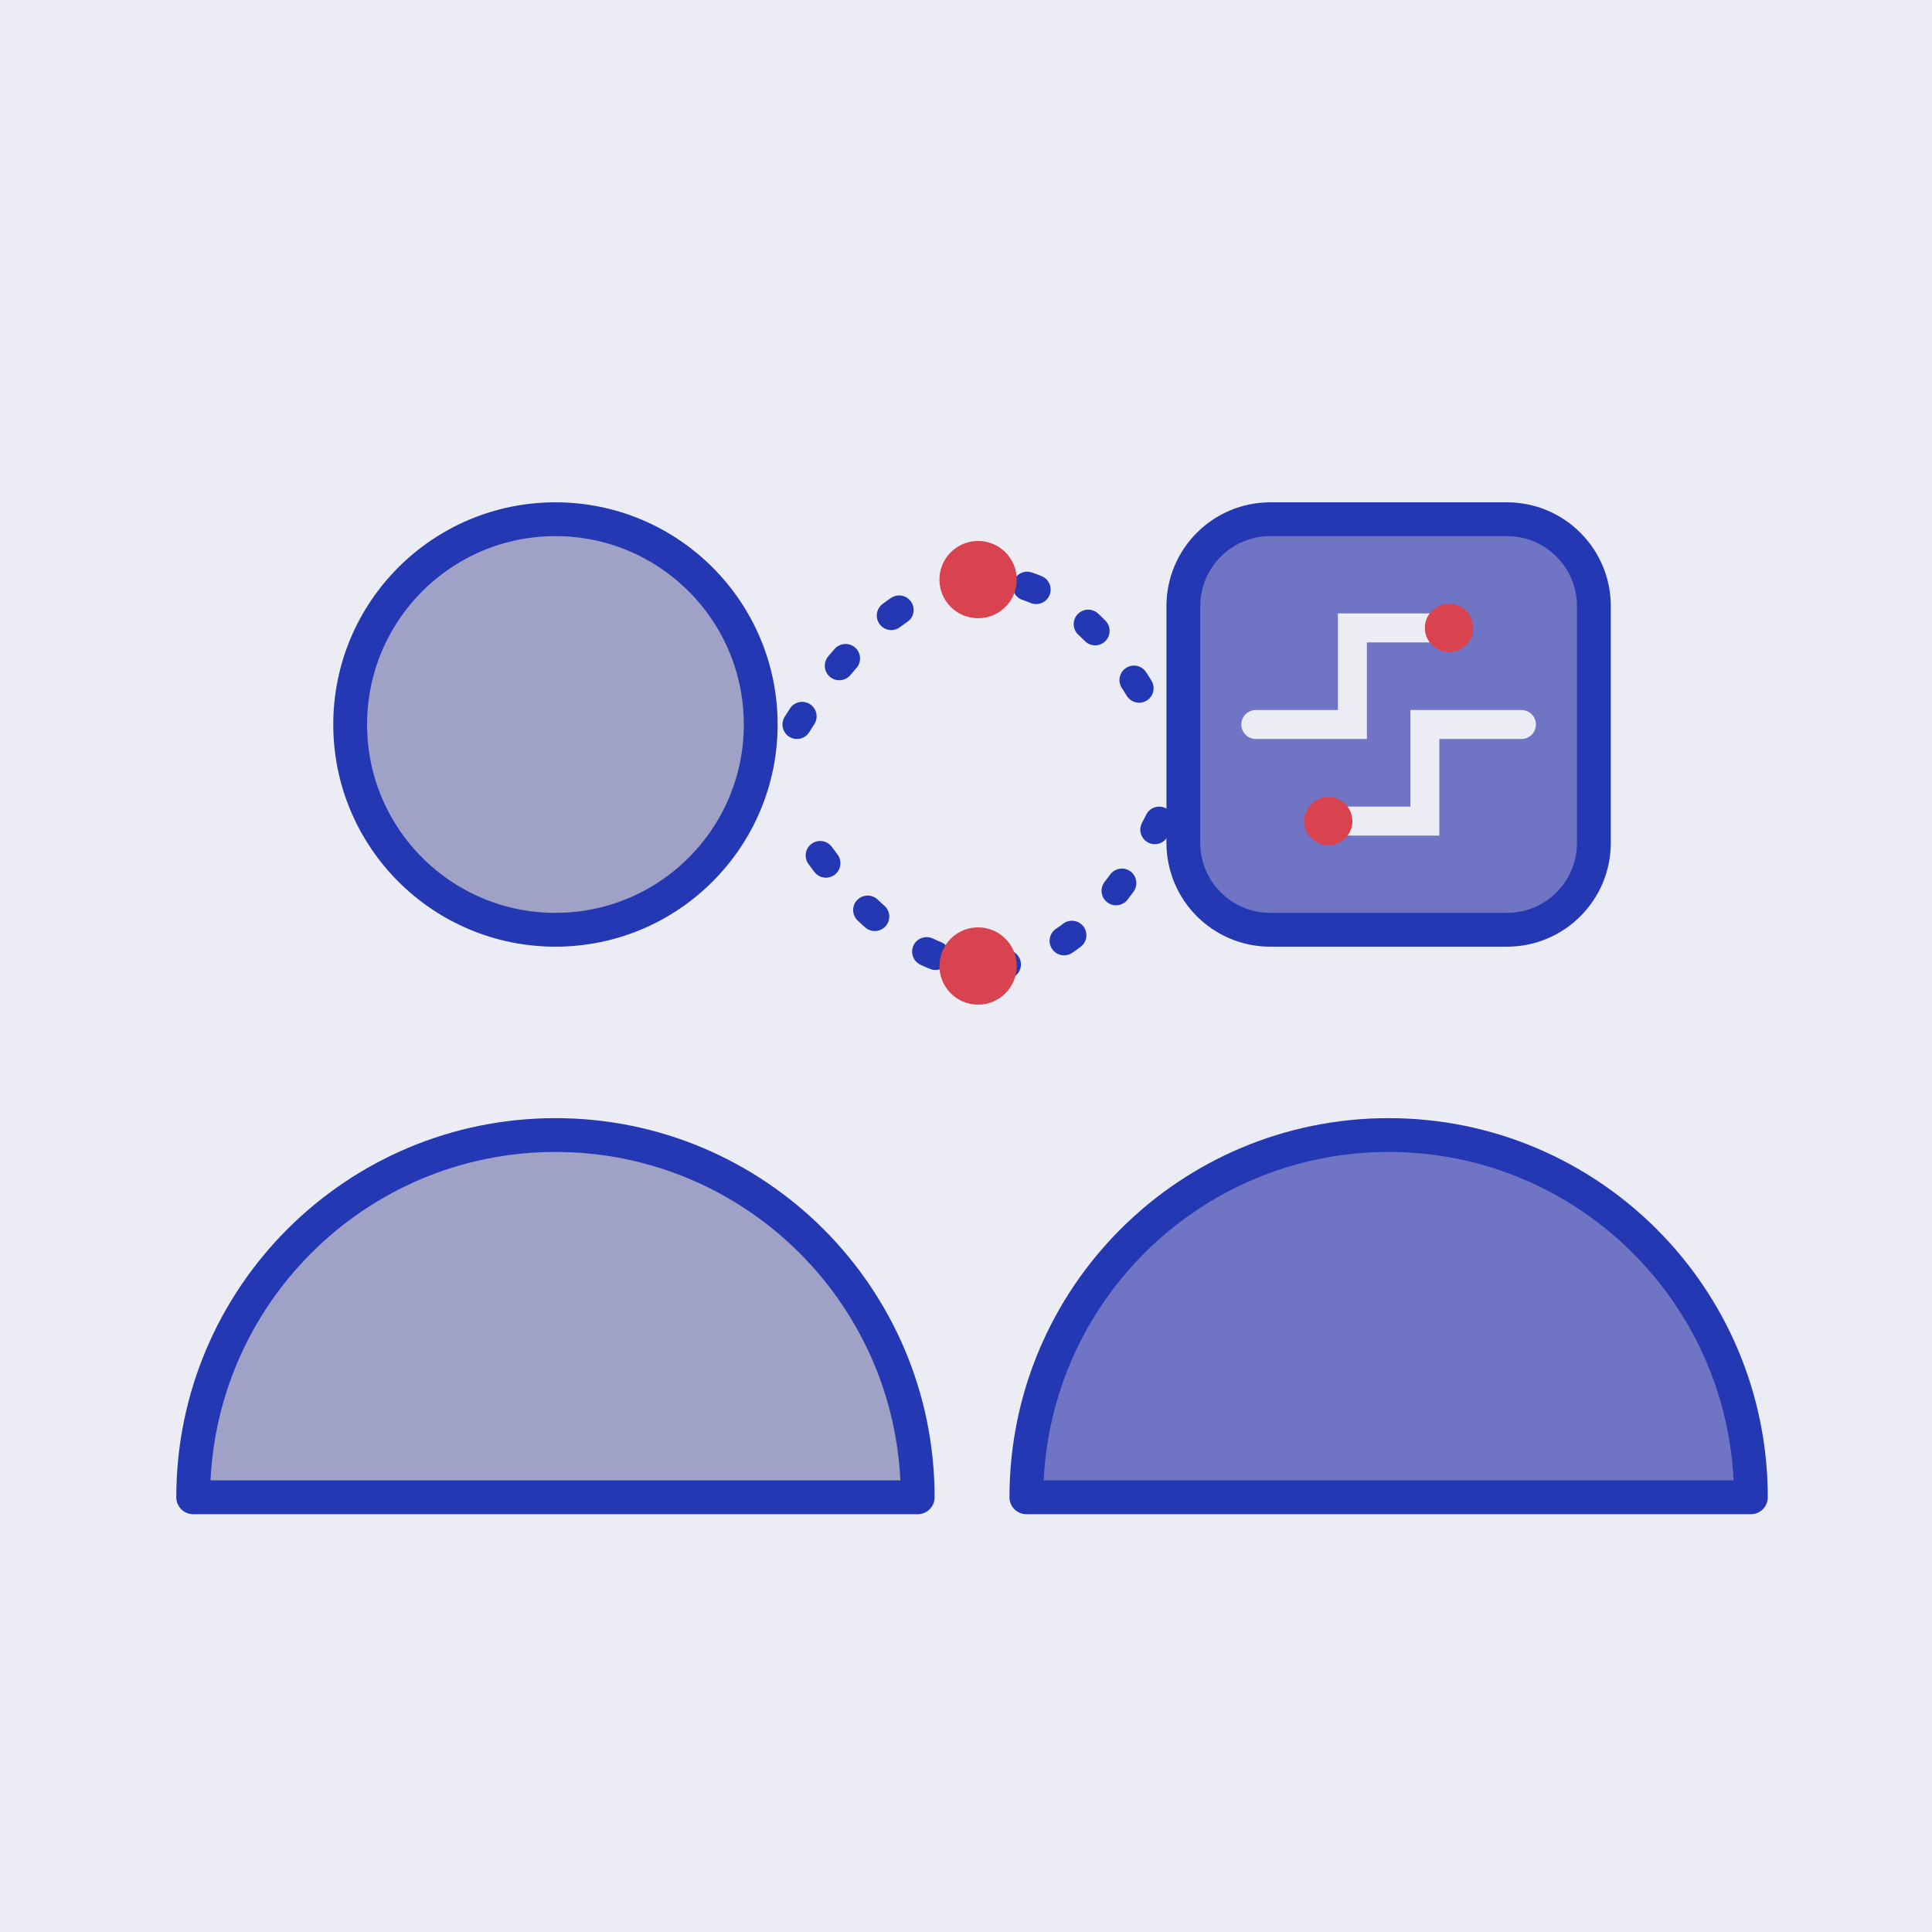
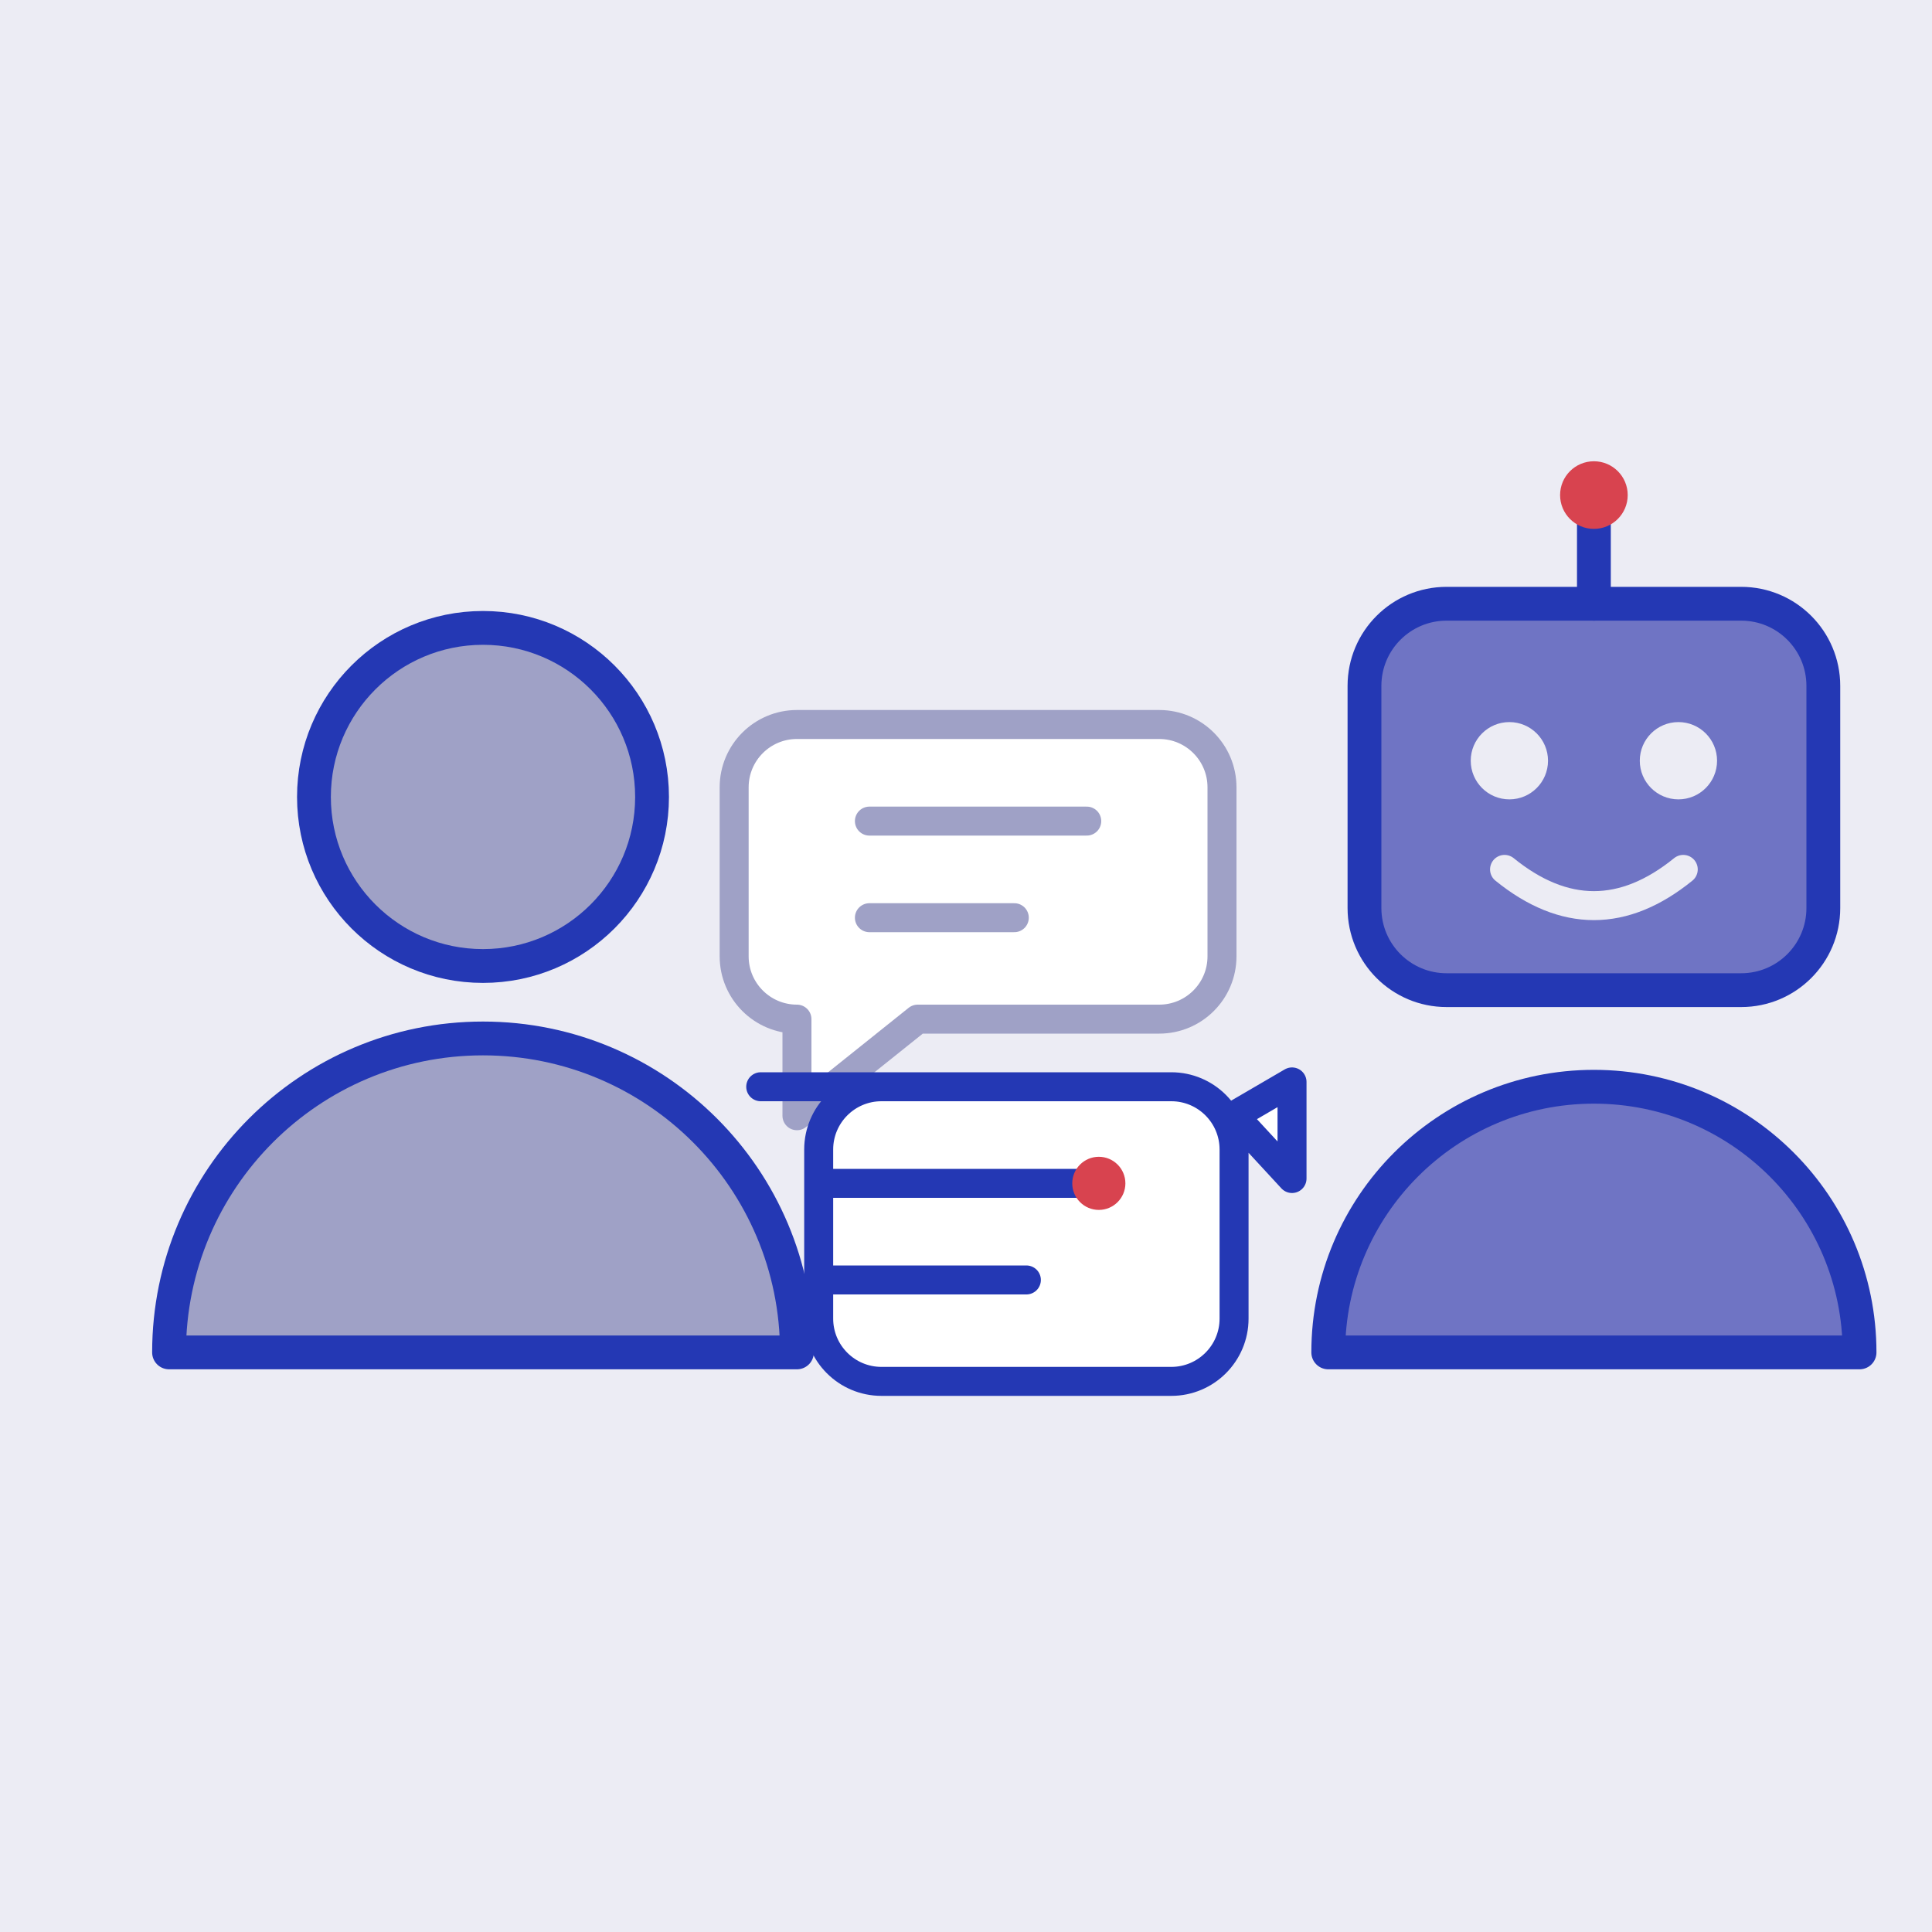
<svg xmlns="http://www.w3.org/2000/svg" viewBox="0 0 800 800" width="800" height="800">
  <rect width="800" height="800" fill="#ECECF4" />
-   <circle cx="230" cy="300" r="85" fill="#9FA1C6" stroke="#2438B4" stroke-width="14" />
-   <path d="M80 620 a150 150 0 0 1 300 0 z" fill="#9FA1C6" stroke="#2438B4" stroke-width="14" stroke-linejoin="round" />
-   <rect x="490" y="215" width="170" height="170" rx="36" fill="#6F74C4" stroke="#2438B4" stroke-width="14" />
-   <g stroke="#ECECF4" stroke-width="12" stroke-linecap="round" fill="none">
-     <path d="M520 300 h40 v-40 h40" />
-     <path d="M630 300 h-40 v40 h-40" />
+   <circle cx="200" cy="330" r="70" fill="#9FA1C6" stroke="#2438B4" stroke-width="14" />
+   <path d="M70 560 a130 130 0 0 1 260 0 z" fill="#9FA1C6" stroke="#2438B4" stroke-width="14" stroke-linejoin="round" />
+   <path d="M330 300 h150 a26 26 0 0 1 26 26 v70 a26 26 0 0 1 -26 26 h-100 l-50 40 v-40 a26 26 0 0 1 -26 -26 v-70 a26 26 0 0 1 26 -26 z" fill="#FFFFFF" stroke="#9FA1C6" stroke-width="12" stroke-linejoin="round" />
+   <g stroke="#9FA1C6" stroke-width="12" stroke-linecap="round">
+     <line x1="360" y1="340" x2="450" y2="340" />
+     <line x1="360" y1="380" x2="420" y2="380" />
  </g>
-   <circle cx="600" cy="260" r="10" fill="#D8434F" />
-   <circle cx="550" cy="340" r="10" fill="#D8434F" />
-   <path d="M425 620 a150 150 0 0 1 300 0 z" fill="#6F74C4" stroke="#2438B4" stroke-width="14" stroke-linejoin="round" />
-   <path d="M330 300 C 380 220, 440 220, 480 300" fill="none" stroke="#2438B4" stroke-width="12" stroke-dasharray="4 26" stroke-linecap="round" />
-   <path d="M480 340 C 440 420, 380 420, 330 340" fill="none" stroke="#2438B4" stroke-width="12" stroke-dasharray="4 26" stroke-linecap="round" />
-   <circle cx="405" cy="240" r="16" fill="#D8434F" />
-   <circle cx="405" cy="400" r="16" fill="#D8434F" />
+   <rect x="565" y="250" width="190" height="160" rx="34" fill="#6F74C4" stroke="#2438B4" stroke-width="14" />
+   <line x1="660" y1="215" x2="660" y2="250" stroke="#2438B4" stroke-width="14" stroke-linecap="round" />
+   <circle cx="660" cy="205" r="14" fill="#D8434F" />
+   <circle cx="625" cy="315" r="16" fill="#ECECF4" />
+   <circle cx="695" cy="315" r="16" fill="#ECECF4" />
+   <path d="M623 360 q37 30 74 0" fill="none" stroke="#ECECF4" stroke-width="12" stroke-linecap="round" />
+   <path d="M550 560 a110 110 0 0 1 220 0 z" fill="#6F74C4" stroke="#2438B4" stroke-width="14" stroke-linejoin="round" />
+   <path d="M315 450 h170 a26 26 0 0 1 26 26 v70 a26 26 0 0 1 -26 26 h-120 a26 26 0 0 1 -26 -26 v-70 a26 26 0 0 1 26 -26 z M511 462 l24 -14 v40 z" fill="#FFFFFF" stroke="#2438B4" stroke-width="12" stroke-linejoin="round" />
+   <g stroke="#2438B4" stroke-width="12" stroke-linecap="round">
+     <line x1="345" y1="490" x2="455" y2="490" />
+     <line x1="345" y1="530" x2="425" y2="530" />
+   </g>
+   <circle cx="455" cy="490" r="11" fill="#D8434F" />
</svg>
